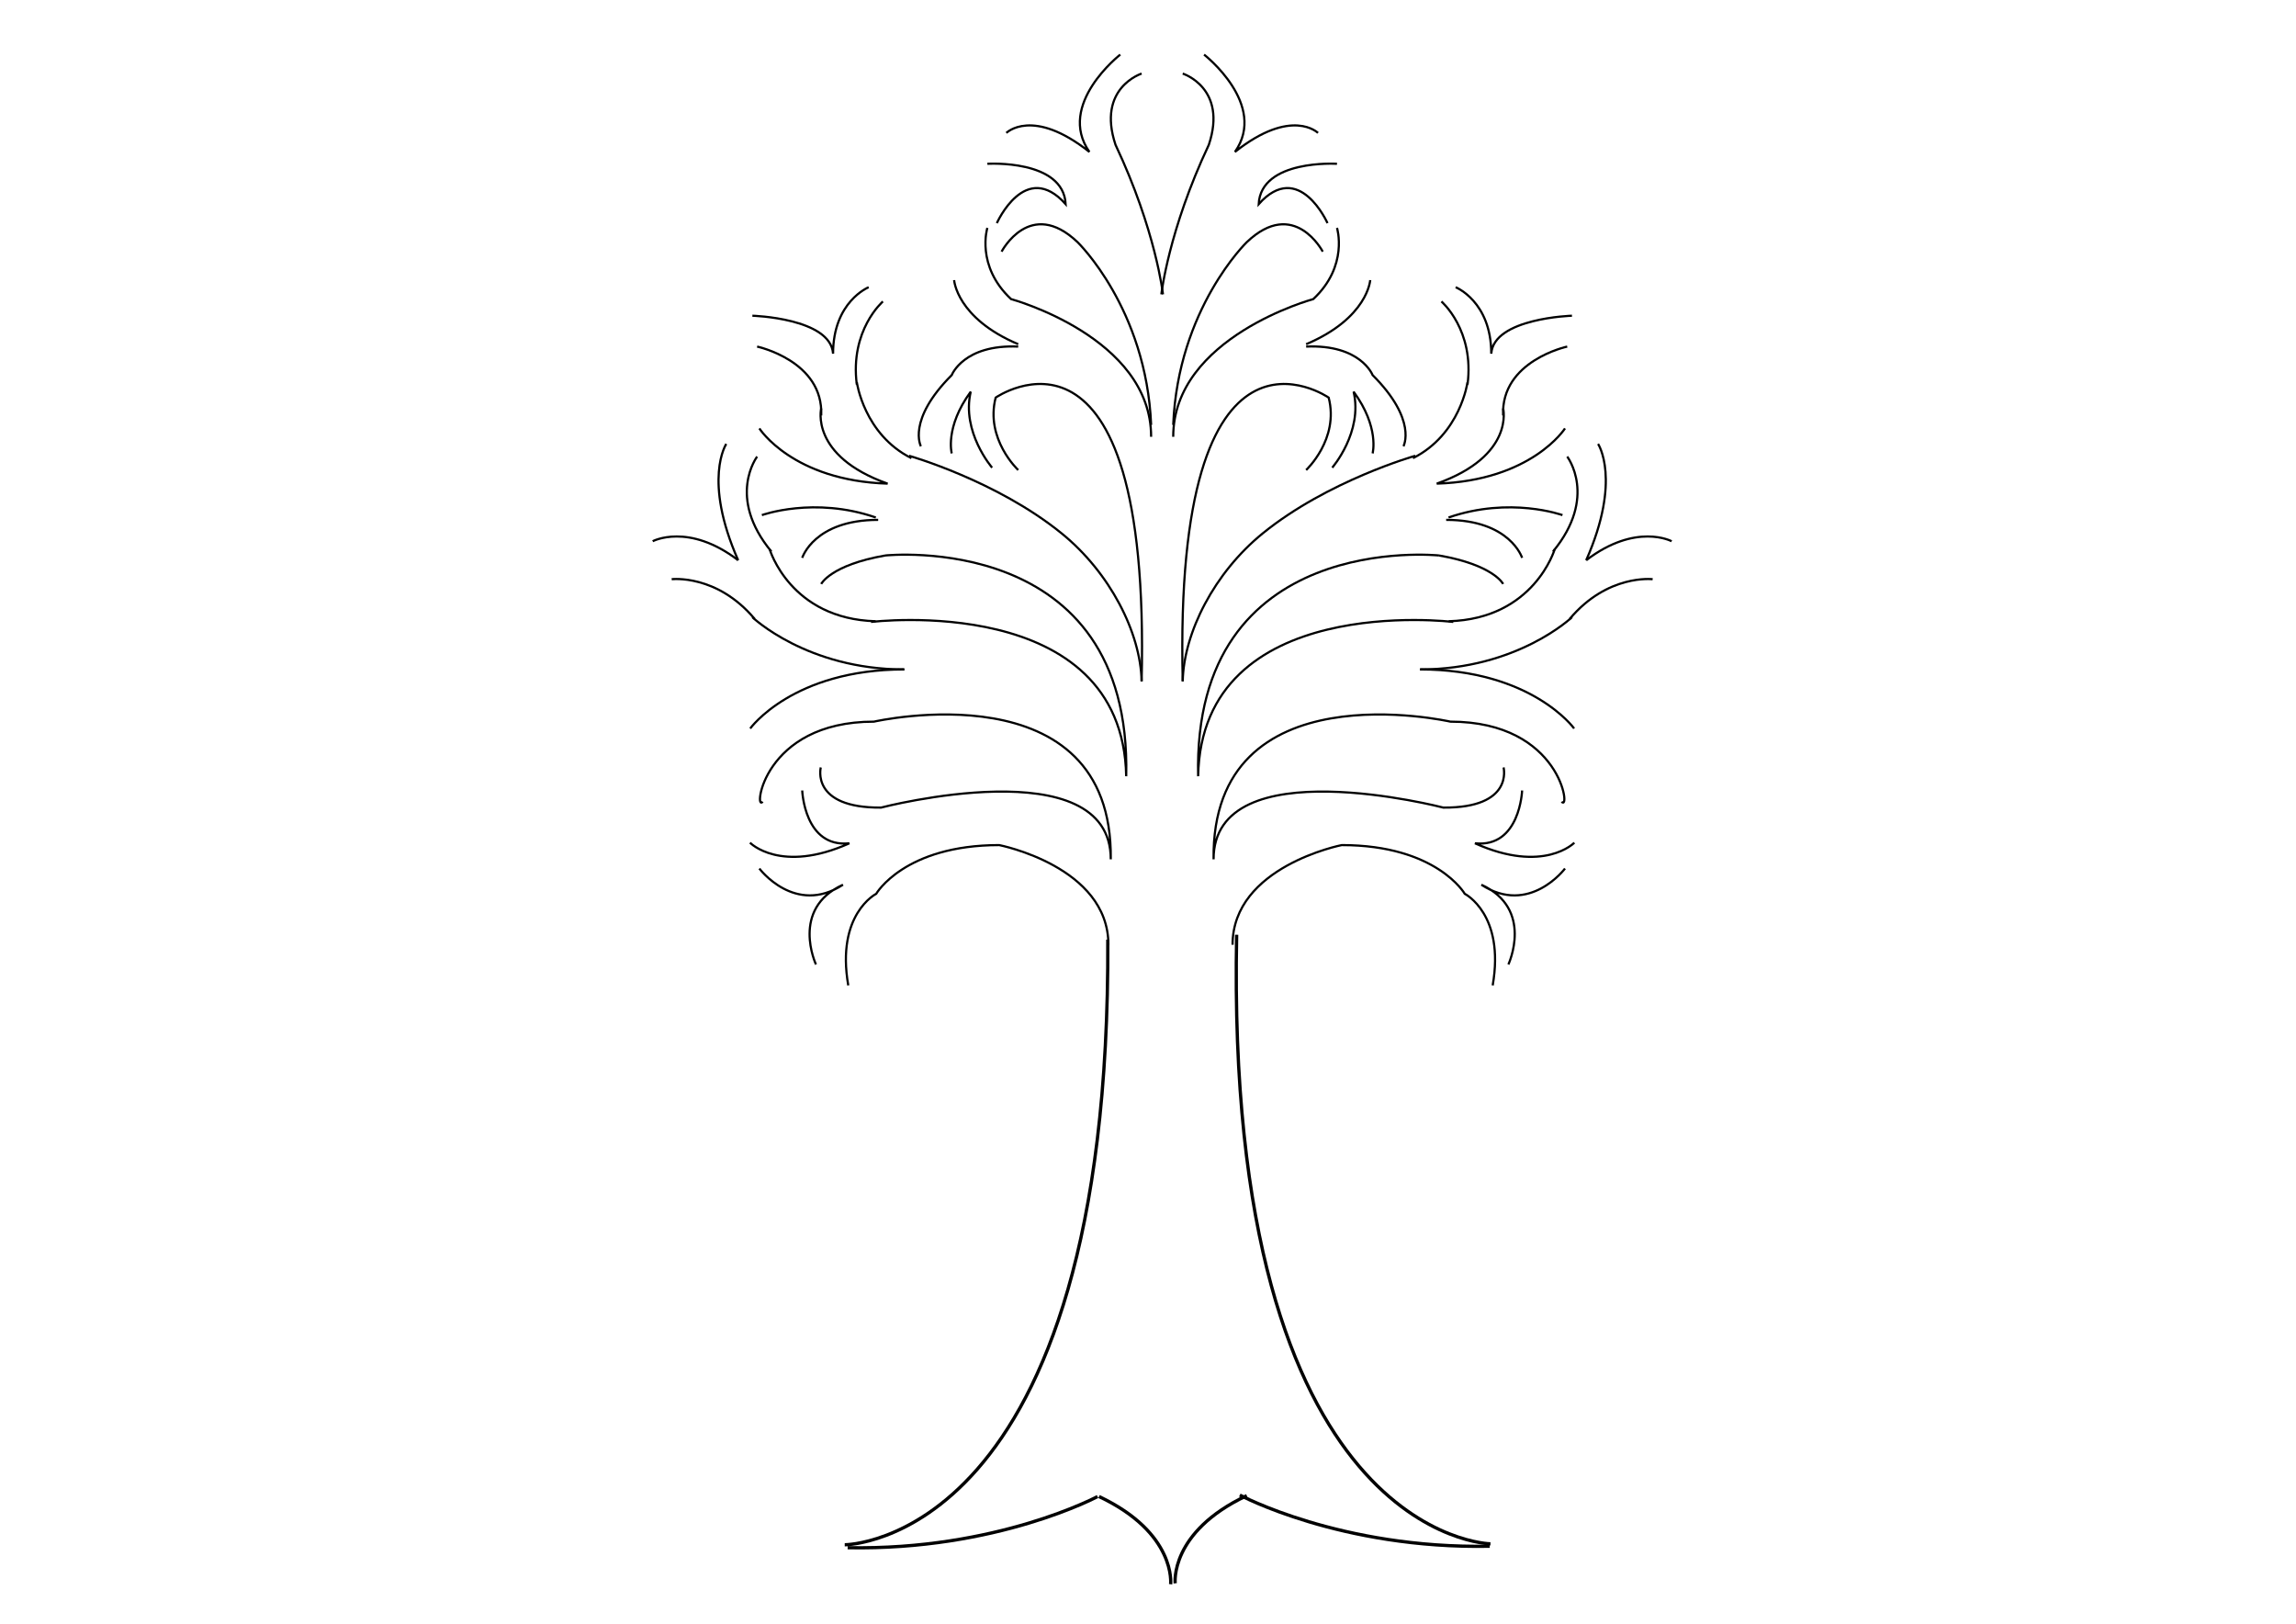
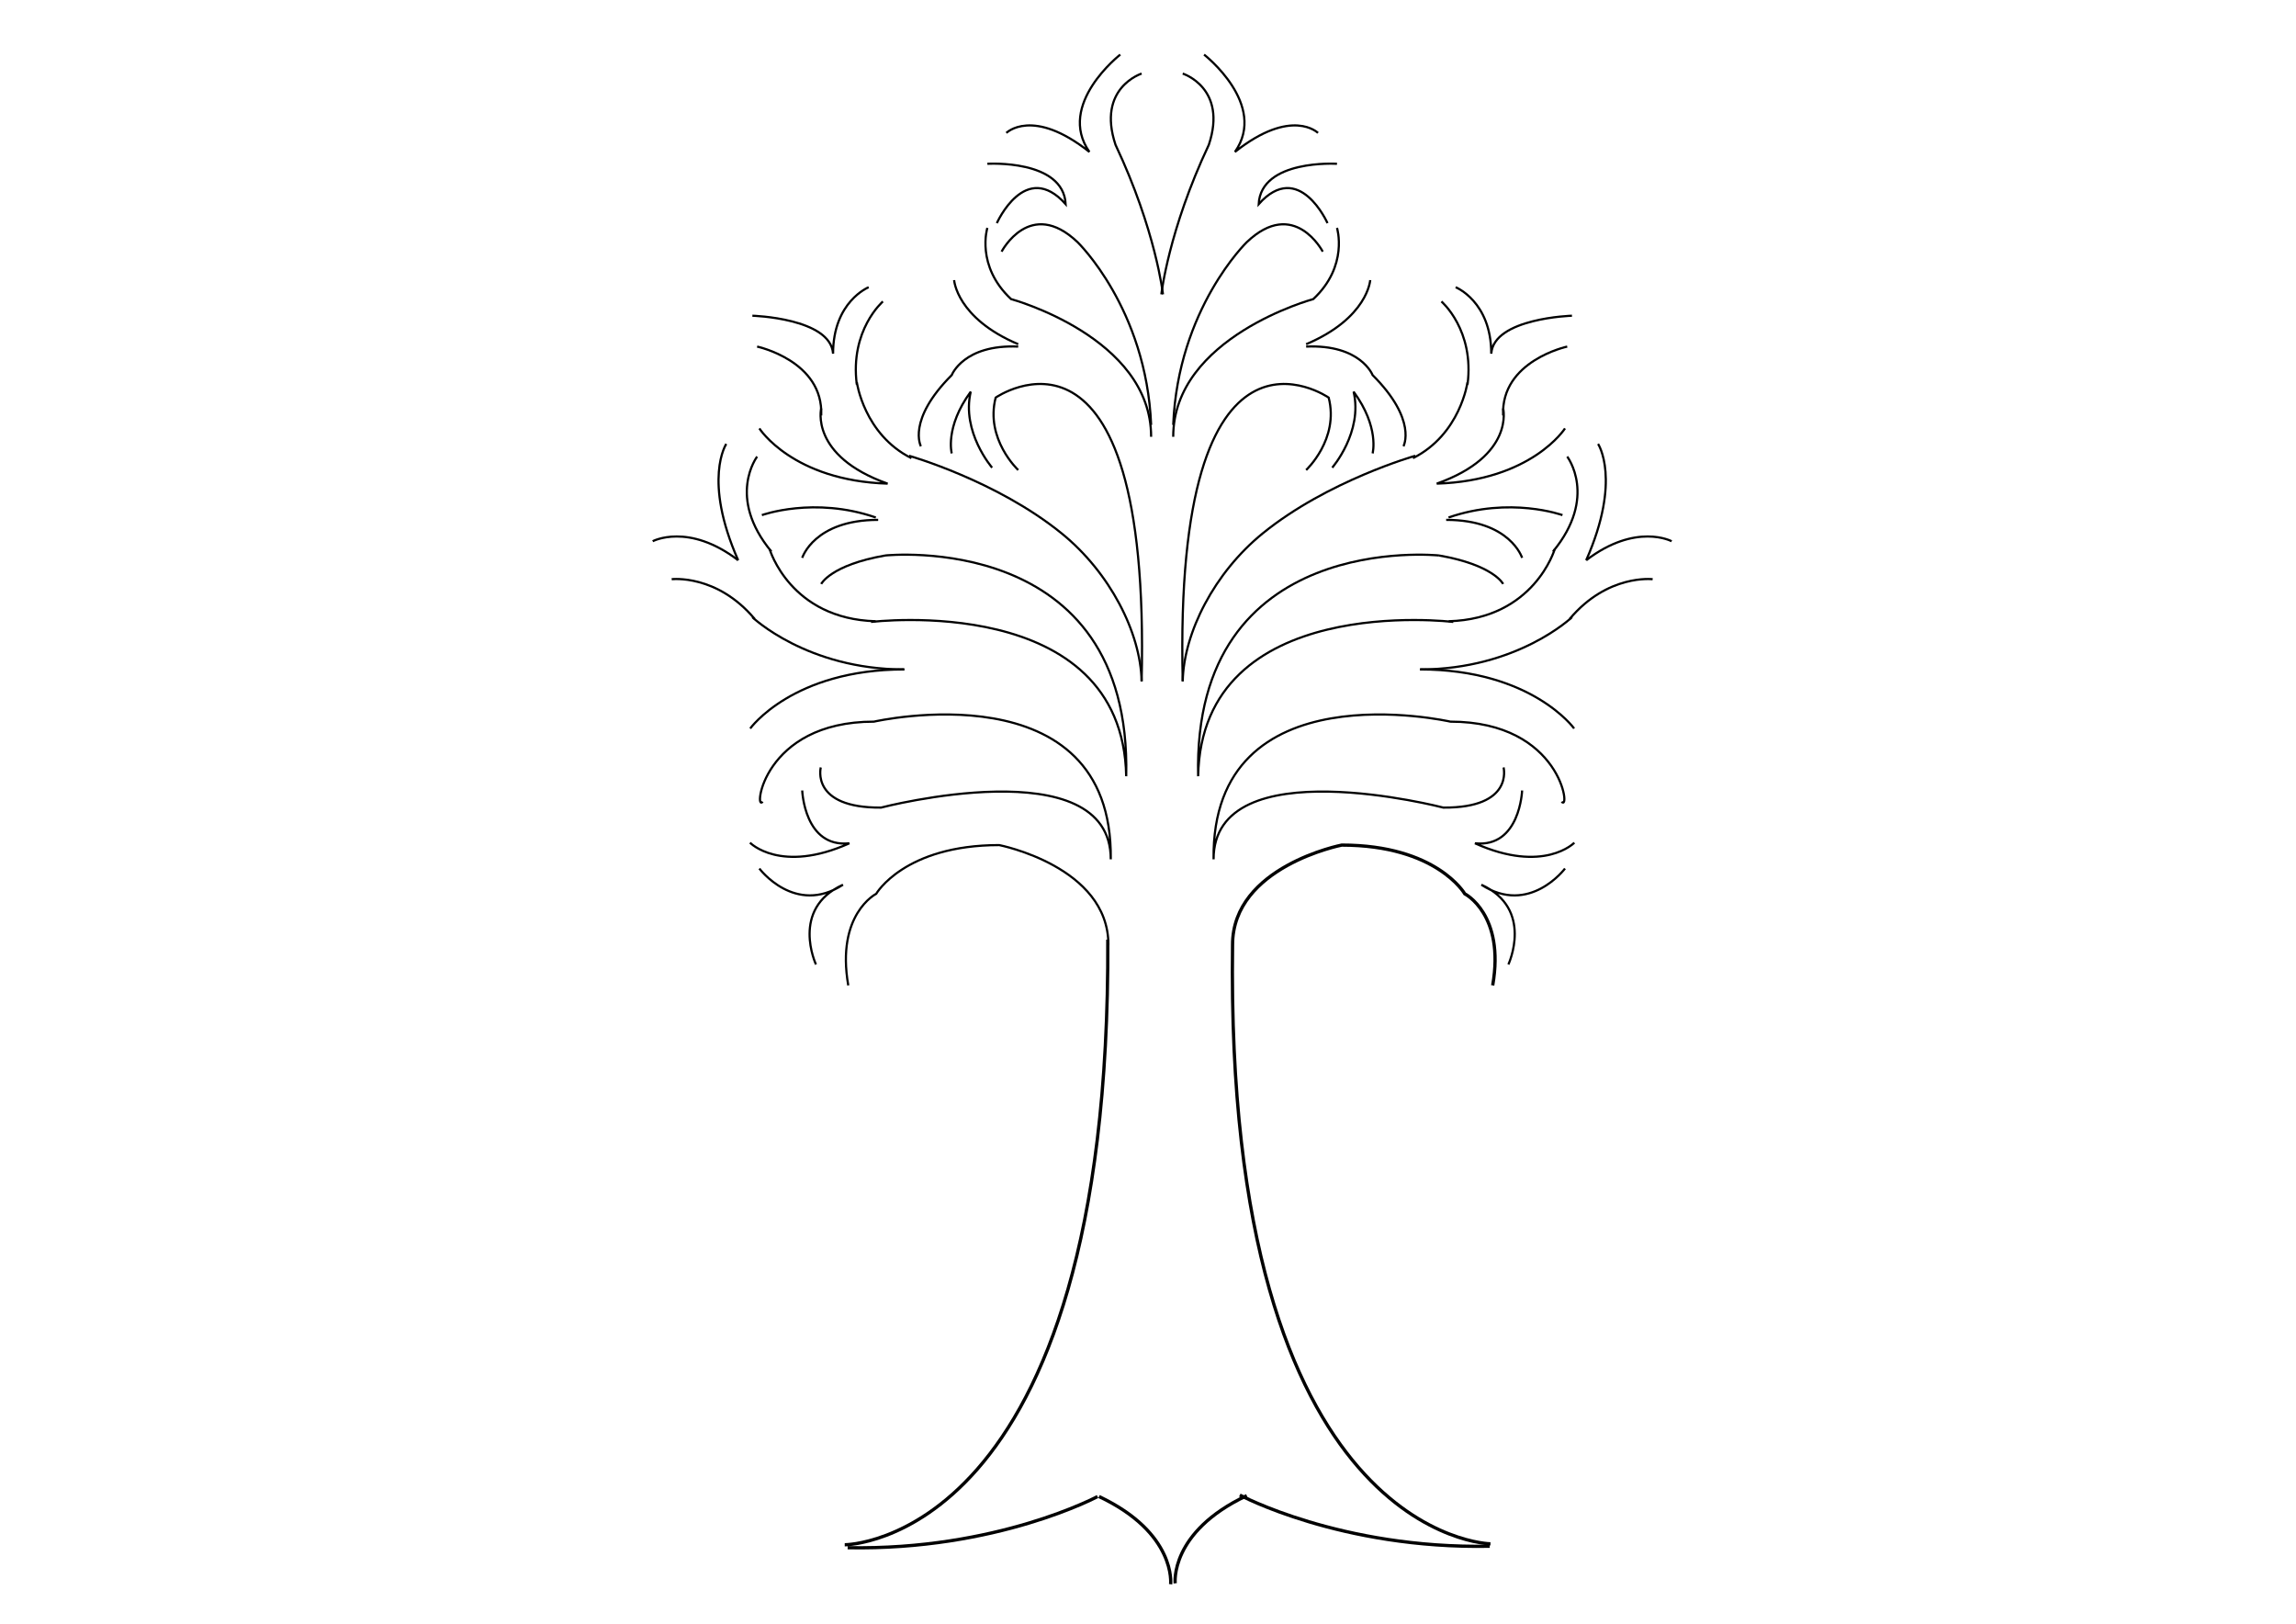
<svg xmlns="http://www.w3.org/2000/svg" xmlns:ns1="http://www.openswatchbook.org/uri/2009/osb" width="297mm" height="210mm" viewBox="0 0 1052.362 744.094" id="svg2" version="1.1">
  <defs id="defs4">
    <linearGradient id="linearGradient4824" ns1:paint="solid">
      <stop style="stop-color:#000000;stop-opacity:1;" offset="0" id="stop4826" />
    </linearGradient>
  </defs>
  <g id="layer1" transform="translate(0,-308.2677)">
-     <path style="fill:none;fill-rule:evenodd;stroke:#000000;stroke-width:1.5;stroke-linecap:butt;stroke-linejoin:miter;stroke-opacity:1;stroke-miterlimit:4;stroke-dasharray:none" d="M 507.753,738.868 C 509.092,1016.19 387.178,1016.19 387.178,1016.19" id="path5635" />
-     <path id="path5637" d="m 566.815,736.63 c -5.566,277.269 116.334,279.127 116.334,279.127" style="fill:none;fill-rule:evenodd;stroke:#000000;stroke-width:1.5;stroke-linecap:butt;stroke-linejoin:miter;stroke-opacity:1;stroke-miterlimit:4;stroke-dasharray:none" />
+     <path style="fill:none;fill-rule:evenodd;stroke:#000000;stroke-width:1.5;stroke-linecap:butt;stroke-linejoin:miter;stroke-miterlimit:4;stroke-dasharray:none;stroke-opacity:1" d="M 507.753,738.868 C 509.092,1016.19 387.178,1016.19 387.178,1016.19" id="path5635" />
    <path style="fill:none;fill-rule:evenodd;stroke:#000000;stroke-width:1.5;stroke-linecap:butt;stroke-linejoin:miter;stroke-opacity:1;stroke-miterlimit:4;stroke-dasharray:none" d="m 388.518,1017.53 c 68.326,1.34 114.546,-23.445 114.546,-23.445" id="path5639" />
    <path id="path5641" d="m 682.812,1016.86 c -68.326,1.34 -114.546,-23.445 -114.546,-23.445" style="fill:none;fill-rule:evenodd;stroke:#000000;stroke-width:1.5;stroke-linecap:butt;stroke-linejoin:miter;stroke-opacity:1;stroke-miterlimit:4;stroke-dasharray:none" />
    <path style="fill:none;fill-rule:evenodd;stroke:#000000;stroke-width:1.5;stroke-linecap:butt;stroke-linejoin:miter;stroke-opacity:1;stroke-miterlimit:4;stroke-dasharray:none" d="m 503.734,994.085 c 35.502,16.746 32.823,40.191 32.823,40.191" id="path5643" />
    <path id="path5645" d="M 571.467,993.667 C 535.964,1010.413 538.644,1033.858 538.644,1033.858" style="fill:none;fill-rule:evenodd;stroke:#000000;stroke-width:1.5;stroke-linecap:butt;stroke-linejoin:miter;stroke-opacity:1;stroke-miterlimit:4;stroke-dasharray:none" />
    <path style="fill:none;fill-rule:evenodd;stroke:#000000;stroke-width:1px;stroke-linecap:butt;stroke-linejoin:miter;stroke-opacity:1" d="m 343.763,694.457 c 0,0 14.01,14.406 45.558,0.264 -20.669,2.176 -21.625,-24.197 -21.625,-24.197" id="path6375" />
    <path id="path6377" d="m 388.801,759.847 c -5.712,-32.643 12.802,-41.976 12.802,-41.976 0,0 12.871,-22.325 56.386,-22.325 0,0 50.041,9.791 50.041,45.69" style="fill:none;fill-rule:evenodd;stroke:#000000;stroke-width:1px;stroke-linecap:butt;stroke-linejoin:miter;stroke-opacity:1" />
    <path style="fill:none;fill-rule:evenodd;stroke:#000000;stroke-width:1px;stroke-linecap:butt;stroke-linejoin:miter;stroke-opacity:1" d="m 348.048,706.292 c 0,0 16.318,21.757 38.317,7.426 -24.285,11.087 -12.373,36.531 -12.373,36.531" id="path6379" />
    <path style="fill:none;fill-rule:evenodd;stroke:#000000;stroke-width:1px;stroke-linecap:butt;stroke-linejoin:miter;stroke-opacity:1" d="m 523.259,620.483 c 4.351,-179.496 -66.903,-129.999 -66.903,-129.999 -4.895,19.038 10.335,33.18 10.335,33.18" id="path6397" />
    <path style="fill:none;fill-rule:evenodd;stroke:#000000;stroke-width:1px;stroke-linecap:butt;stroke-linejoin:miter;stroke-opacity:1" d="m 349.564,675.656 c -4.175,5.218 -0.133,-36.678 50.997,-36.68 0,0 109.644,-25.021 108.556,63.096 0,-51.129 -105.303,-23.708 -105.303,-23.708 -32.416,0.225 -27.614,-18.4 -27.614,-18.4" id="path6403" />
    <path style="fill:none;fill-rule:evenodd;stroke:#000000;stroke-width:1px;stroke-linecap:butt;stroke-linejoin:miter;stroke-opacity:1" d="m 399.244,593.286 c 0,0 115.313,-14.142 116.945,70.711 C 518.908,550.86 405.771,562.826 405.771,562.826" id="path6405" />
    <path style="fill:none;fill-rule:evenodd;stroke:#000000;stroke-width:1px;stroke-linecap:butt;stroke-linejoin:miter;stroke-opacity:1" d="m 523.259,620.483 c -0.464,-22.284 -14.509,-49.809 -36.695,-67.808 -29.801,-24.177 -69.915,-35.539 -69.915,-35.539" id="path6409" />
    <path style="fill:none;fill-rule:evenodd;stroke:#000000;stroke-width:1px;stroke-linecap:butt;stroke-linejoin:miter;stroke-opacity:1" d="m 414.474,615.044 c -51.129,0 -70.613,27.064 -70.613,27.064" id="path6415" />
    <path style="fill:none;fill-rule:evenodd;stroke:#000000;stroke-width:1px;stroke-linecap:butt;stroke-linejoin:miter;stroke-opacity:1" d="m 414.474,615.044 c -44.602,0 -69.623,-23.933 -69.623,-23.933" id="path6431" />
    <path style="fill:none;fill-rule:evenodd;stroke:#000000;stroke-width:1px;stroke-linecap:butt;stroke-linejoin:miter;stroke-opacity:1" d="M 401.353,592.968 C 362.191,591.88 352.784,560.013 352.784,560.013" id="path6435" />
    <path style="fill:none;fill-rule:evenodd;stroke:#000000;stroke-width:1px;stroke-linecap:butt;stroke-linejoin:miter;stroke-opacity:1" d="m 353.554,561.035 c -20.669,-25.021 -6.527,-43.514 -6.527,-43.514" id="path6443" />
    <path style="fill:none;fill-rule:evenodd;stroke:#000000;stroke-width:1px;stroke-linecap:butt;stroke-linejoin:miter;stroke-opacity:1" d="M 345.873,591.88 C 328.467,571.211 307.864,573.705 307.864,573.705" id="path6445" />
    <path style="fill:none;fill-rule:evenodd;stroke:#000000;stroke-width:1px;stroke-linecap:butt;stroke-linejoin:miter;stroke-opacity:1" d="m 338.324,565.002 c -22.845,-17.406 -39.163,-8.703 -39.163,-8.703" id="path6451" />
    <path style="fill:none;fill-rule:evenodd;stroke:#000000;stroke-width:1px;stroke-linecap:butt;stroke-linejoin:miter;stroke-opacity:1" d="m 338.324,565.002 c -16.318,-36.987 -5.439,-53.305 -5.439,-53.305" id="path6453" />
    <path style="fill:none;fill-rule:evenodd;stroke:#000000;stroke-width:1px;stroke-linecap:butt;stroke-linejoin:miter;stroke-opacity:1" d="m 405.771,562.826 c -25.021,4.351 -29.372,13.054 -29.372,13.054" id="path6455" />
    <path style="fill:none;fill-rule:evenodd;stroke:#000000;stroke-width:1px;stroke-linecap:butt;stroke-linejoin:miter;stroke-opacity:1" d="m 402.507,546.509 c -29.372,0 -34.811,17.406 -34.811,17.406" id="path6457" />
    <path style="fill:none;fill-rule:evenodd;stroke:#000000;stroke-width:1px;stroke-linecap:butt;stroke-linejoin:miter;stroke-opacity:1" d="m 401.419,545.421 c -28.284,-9.791 -52.217,-1.088 -52.217,-1.088" id="path6459" />
    <path style="fill:none;fill-rule:evenodd;stroke:#000000;stroke-width:1px;stroke-linecap:butt;stroke-linejoin:miter;stroke-opacity:1" d="m 376.399,495.379 c 0,0 -5.439,21.757 30.427,34.526 -43.547,-1.373 -58.777,-25.306 -58.777,-25.306" id="path6461" />
    <path style="fill:none;fill-rule:evenodd;stroke:#000000;stroke-width:1px;stroke-linecap:butt;stroke-linejoin:miter;stroke-opacity:1" d="M 417.737,518.224 C 395.98,507.346 392.717,483.413 392.717,483.413" id="path6465" />
    <path style="fill:none;fill-rule:evenodd;stroke:#000000;stroke-width:1px;stroke-linecap:butt;stroke-linejoin:miter;stroke-opacity:1" d="m 392.717,484.501 c -3.264,-25.021 11.966,-38.075 11.966,-38.075" id="path6467" />
    <path style="fill:none;fill-rule:evenodd;stroke:#000000;stroke-width:1px;stroke-linecap:butt;stroke-linejoin:miter;stroke-opacity:1" d="m 376.399,498.643 c 1.088,-25.021 -29.372,-31.548 -29.372,-31.548" id="path6469" />
    <path style="fill:none;fill-rule:evenodd;stroke:#000000;stroke-width:1px;stroke-linecap:butt;stroke-linejoin:miter;stroke-opacity:1" d="m 398.156,439.898 c 0,0 -16.318,6.527 -16.318,30.46 -1.088,-16.318 -36.987,-17.406 -36.987,-17.406" id="path6473" />
    <path style="fill:none;fill-rule:evenodd;stroke:#000000;stroke-width:1px;stroke-linecap:butt;stroke-linejoin:miter;stroke-opacity:1" d="m 527.611,508.433 c 0,-45.69 -64.184,-63.096 -64.184,-63.096 -16.318,-15.23 -10.879,-32.636 -10.879,-32.636" id="path6479" />
    <path style="fill:none;fill-rule:evenodd;stroke:#000000;stroke-width:1px;stroke-linecap:butt;stroke-linejoin:miter;stroke-opacity:1" d="m 527.611,502.994 c -2.176,-53.305 -33.724,-83.765 -33.724,-83.765 -21.757,-20.669 -34.811,4.351 -34.811,4.351" id="path6481" />
    <path style="fill:none;fill-rule:evenodd;stroke:#000000;stroke-width:1px;stroke-linecap:butt;stroke-linejoin:miter;stroke-opacity:1" d="m 466.691,467.095 c -25.021,-1.088 -30.46,13.054 -30.46,13.054 -20.669,20.669 -14.142,32.636 -14.142,32.636" id="path6483" />
    <path style="fill:none;fill-rule:evenodd;stroke:#000000;stroke-width:1px;stroke-linecap:butt;stroke-linejoin:miter;stroke-opacity:1" d="m 533.05,443.162 c 0,0 -3.264,-29.372 -21.757,-68.535 -8.703,-26.109 11.966,-32.636 11.966,-32.636" id="path6485" />
    <path style="fill:none;fill-rule:evenodd;stroke:#000000;stroke-width:1px;stroke-linecap:butt;stroke-linejoin:miter;stroke-opacity:1" d="m 454.724,522.576 c 0,0 -14.142,-16.318 -9.791,-34.811 -11.966,16.318 -8.703,28.284 -8.703,28.284" id="path6489" />
    <path style="fill:none;fill-rule:evenodd;stroke:#000000;stroke-width:1px;stroke-linecap:butt;stroke-linejoin:miter;stroke-opacity:1" d="M 466.691,466.007 C 438.407,454.041 437.319,436.635 437.319,436.635" id="path6497" />
    <path style="fill:none;fill-rule:evenodd;stroke:#000000;stroke-width:1px;stroke-linecap:butt;stroke-linejoin:miter;stroke-opacity:1" d="m 513.469,333.288 c 0,0 -29.372,22.845 -14.142,44.602 -26.109,-20.669 -38.075,-8.703 -38.075,-8.703" id="path6507" />
    <path style="fill:none;fill-rule:evenodd;stroke:#000000;stroke-width:1px;stroke-linecap:butt;stroke-linejoin:miter;stroke-opacity:1" d="m 452.549,383.33 c 0,0 34.811,-2.176 35.899,18.494 -18.494,-20.669 -31.548,8.703 -31.548,8.703" id="path6511" />
    <path id="path6517" d="m 721.589,694.457 c 0,0 -14.01,14.406 -45.558,0.264 20.669,2.176 21.625,-24.197 21.625,-24.197" style="fill:none;fill-rule:evenodd;stroke:#000000;stroke-width:1px;stroke-linecap:butt;stroke-linejoin:miter;stroke-opacity:1" />
-     <path style="fill:none;fill-rule:evenodd;stroke:#000000;stroke-width:1px;stroke-linecap:butt;stroke-linejoin:miter;stroke-opacity:1" d="m 684.167,759.847 c 5.712,-32.643 -12.802,-41.976 -12.802,-41.976 0,0 -12.871,-22.325 -56.386,-22.325 0,0 -50.041,9.791 -50.041,45.69" id="path6519" />
+     <path style="fill:none;fill-rule:evenodd;stroke:#000000;stroke-width:1.5;stroke-linecap:butt;stroke-linejoin:miter;stroke-opacity:1;stroke-miterlimit:4;stroke-dasharray:none" d="m 684.167,759.847 c 5.712,-32.643 -12.802,-41.976 -12.802,-41.976 0,0 -12.871,-22.325 -56.386,-22.325 0,0 -50.041,9.791 -50.041,45.69 -3.689,272.664 118.211,274.522 118.211,274.522" id="path6519" />
    <path id="path6521" d="m 717.304,706.292 c 0,0 -16.318,21.757 -38.317,7.426 24.285,11.087 12.373,36.531 12.373,36.531" style="fill:none;fill-rule:evenodd;stroke:#000000;stroke-width:1px;stroke-linecap:butt;stroke-linejoin:miter;stroke-opacity:1" />
    <path id="path6523" d="m 542.093,620.483 c -4.351,-179.496 66.903,-129.999 66.903,-129.999 4.895,19.038 -10.335,33.18 -10.335,33.18" style="fill:none;fill-rule:evenodd;stroke:#000000;stroke-width:1px;stroke-linecap:butt;stroke-linejoin:miter;stroke-opacity:1" />
    <path id="path6525" d="m 715.788,675.656 c 4.175,5.218 0.133,-36.678 -50.997,-36.68 0,0 -109.644,-25.021 -108.556,63.096 0,-51.129 105.303,-23.708 105.303,-23.708 32.416,0.225 27.614,-18.4 27.614,-18.4" style="fill:none;fill-rule:evenodd;stroke:#000000;stroke-width:1px;stroke-linecap:butt;stroke-linejoin:miter;stroke-opacity:1" />
    <path id="path6527" d="m 666.109,593.286 c 0,0 -115.313,-14.142 -116.945,70.711 C 546.444,550.86 659.581,562.826 659.581,562.826" style="fill:none;fill-rule:evenodd;stroke:#000000;stroke-width:1px;stroke-linecap:butt;stroke-linejoin:miter;stroke-opacity:1" />
    <path id="path6529" d="m 542.093,620.483 c 0.464,-22.284 14.509,-49.809 36.695,-67.808 29.801,-24.177 69.915,-35.539 69.915,-35.539" style="fill:none;fill-rule:evenodd;stroke:#000000;stroke-width:1px;stroke-linecap:butt;stroke-linejoin:miter;stroke-opacity:1" />
    <path id="path6531" d="m 650.879,615.044 c 51.129,0 70.613,27.064 70.613,27.064" style="fill:none;fill-rule:evenodd;stroke:#000000;stroke-width:1px;stroke-linecap:butt;stroke-linejoin:miter;stroke-opacity:1" />
    <path id="path6533" d="m 650.879,615.044 c 44.602,0 69.623,-23.933 69.623,-23.933" style="fill:none;fill-rule:evenodd;stroke:#000000;stroke-width:1px;stroke-linecap:butt;stroke-linejoin:miter;stroke-opacity:1" />
    <path id="path6535" d="m 663.999,592.968 c 39.163,-1.088 48.569,-32.954 48.569,-32.954" style="fill:none;fill-rule:evenodd;stroke:#000000;stroke-width:1px;stroke-linecap:butt;stroke-linejoin:miter;stroke-opacity:1" />
    <path id="path6537" d="m 711.799,561.035 c 20.669,-25.021 6.527,-43.514 6.527,-43.514" style="fill:none;fill-rule:evenodd;stroke:#000000;stroke-width:1px;stroke-linecap:butt;stroke-linejoin:miter;stroke-opacity:1" />
    <path id="path6539" d="m 719.48,591.88 c 17.406,-20.669 38.009,-18.175 38.009,-18.175" style="fill:none;fill-rule:evenodd;stroke:#000000;stroke-width:1px;stroke-linecap:butt;stroke-linejoin:miter;stroke-opacity:1" />
    <path id="path6541" d="m 727.029,565.002 c 22.845,-17.406 39.163,-8.703 39.163,-8.703" style="fill:none;fill-rule:evenodd;stroke:#000000;stroke-width:1px;stroke-linecap:butt;stroke-linejoin:miter;stroke-opacity:1" />
    <path id="path6543" d="m 727.029,565.002 c 16.318,-36.987 5.439,-53.305 5.439,-53.305" style="fill:none;fill-rule:evenodd;stroke:#000000;stroke-width:1px;stroke-linecap:butt;stroke-linejoin:miter;stroke-opacity:1" />
    <path id="path6545" d="m 659.581,562.826 c 25.021,4.351 29.372,13.054 29.372,13.054" style="fill:none;fill-rule:evenodd;stroke:#000000;stroke-width:1px;stroke-linecap:butt;stroke-linejoin:miter;stroke-opacity:1" />
    <path id="path6547" d="m 662.845,546.509 c 29.372,0 34.811,17.406 34.811,17.406" style="fill:none;fill-rule:evenodd;stroke:#000000;stroke-width:1px;stroke-linecap:butt;stroke-linejoin:miter;stroke-opacity:1" />
    <path id="path6549" d="m 663.933,545.421 c 28.284,-9.791 52.217,-1.088 52.217,-1.088" style="fill:none;fill-rule:evenodd;stroke:#000000;stroke-width:1px;stroke-linecap:butt;stroke-linejoin:miter;stroke-opacity:1" />
    <path id="path6551" d="m 688.954,495.379 c 0,0 5.439,21.757 -30.427,34.526 43.547,-1.373 58.777,-25.306 58.777,-25.306" style="fill:none;fill-rule:evenodd;stroke:#000000;stroke-width:1px;stroke-linecap:butt;stroke-linejoin:miter;stroke-opacity:1" />
    <path id="path6553" d="m 647.615,518.224 c 21.757,-10.879 25.021,-34.811 25.021,-34.811" style="fill:none;fill-rule:evenodd;stroke:#000000;stroke-width:1px;stroke-linecap:butt;stroke-linejoin:miter;stroke-opacity:1" />
    <path id="path6555" d="m 672.636,484.501 c 3.264,-25.021 -11.966,-38.075 -11.966,-38.075" style="fill:none;fill-rule:evenodd;stroke:#000000;stroke-width:1px;stroke-linecap:butt;stroke-linejoin:miter;stroke-opacity:1" />
    <path id="path6557" d="m 688.954,498.643 c -1.088,-25.021 29.372,-31.548 29.372,-31.548" style="fill:none;fill-rule:evenodd;stroke:#000000;stroke-width:1px;stroke-linecap:butt;stroke-linejoin:miter;stroke-opacity:1" />
    <path id="path6559" d="m 667.196,439.898 c 0,0 16.318,6.527 16.318,30.46 1.088,-16.318 36.987,-17.406 36.987,-17.406" style="fill:none;fill-rule:evenodd;stroke:#000000;stroke-width:1px;stroke-linecap:butt;stroke-linejoin:miter;stroke-opacity:1" />
    <path id="path6561" d="m 537.741,508.433 c 0,-45.69 64.184,-63.096 64.184,-63.096 16.318,-15.23 10.879,-32.636 10.879,-32.636" style="fill:none;fill-rule:evenodd;stroke:#000000;stroke-width:1px;stroke-linecap:butt;stroke-linejoin:miter;stroke-opacity:1" />
    <path id="path6563" d="m 537.741,502.994 c 2.176,-53.305 33.724,-83.765 33.724,-83.765 21.757,-20.669 34.811,4.351 34.811,4.351" style="fill:none;fill-rule:evenodd;stroke:#000000;stroke-width:1px;stroke-linecap:butt;stroke-linejoin:miter;stroke-opacity:1" />
    <path id="path6565" d="m 598.661,467.095 c 25.021,-1.088 30.46,13.054 30.46,13.054 20.669,20.669 14.142,32.636 14.142,32.636" style="fill:none;fill-rule:evenodd;stroke:#000000;stroke-width:1px;stroke-linecap:butt;stroke-linejoin:miter;stroke-opacity:1" />
    <path id="path6567" d="m 532.302,443.162 c 0,0 3.264,-29.372 21.757,-68.535 8.703,-26.109 -11.966,-32.636 -11.966,-32.636" style="fill:none;fill-rule:evenodd;stroke:#000000;stroke-width:1px;stroke-linecap:butt;stroke-linejoin:miter;stroke-opacity:1" />
    <path id="path6569" d="m 610.628,522.576 c 0,0 14.142,-16.318 9.791,-34.811 11.966,16.318 8.703,28.284 8.703,28.284" style="fill:none;fill-rule:evenodd;stroke:#000000;stroke-width:1px;stroke-linecap:butt;stroke-linejoin:miter;stroke-opacity:1" />
    <path id="path6571" d="m 598.661,466.007 c 28.284,-11.966 29.372,-29.372 29.372,-29.372" style="fill:none;fill-rule:evenodd;stroke:#000000;stroke-width:1px;stroke-linecap:butt;stroke-linejoin:miter;stroke-opacity:1" />
    <path id="path6573" d="m 551.884,333.288 c 0,0 29.372,22.845 14.142,44.602 26.109,-20.669 38.075,-8.703 38.075,-8.703" style="fill:none;fill-rule:evenodd;stroke:#000000;stroke-width:1px;stroke-linecap:butt;stroke-linejoin:miter;stroke-opacity:1" />
    <path id="path6575" d="m 612.804,383.33 c 0,0 -34.811,-2.176 -35.899,18.494 18.494,-20.669 31.548,8.703 31.548,8.703" style="fill:none;fill-rule:evenodd;stroke:#000000;stroke-width:1px;stroke-linecap:butt;stroke-linejoin:miter;stroke-opacity:1" />
  </g>
</svg>
